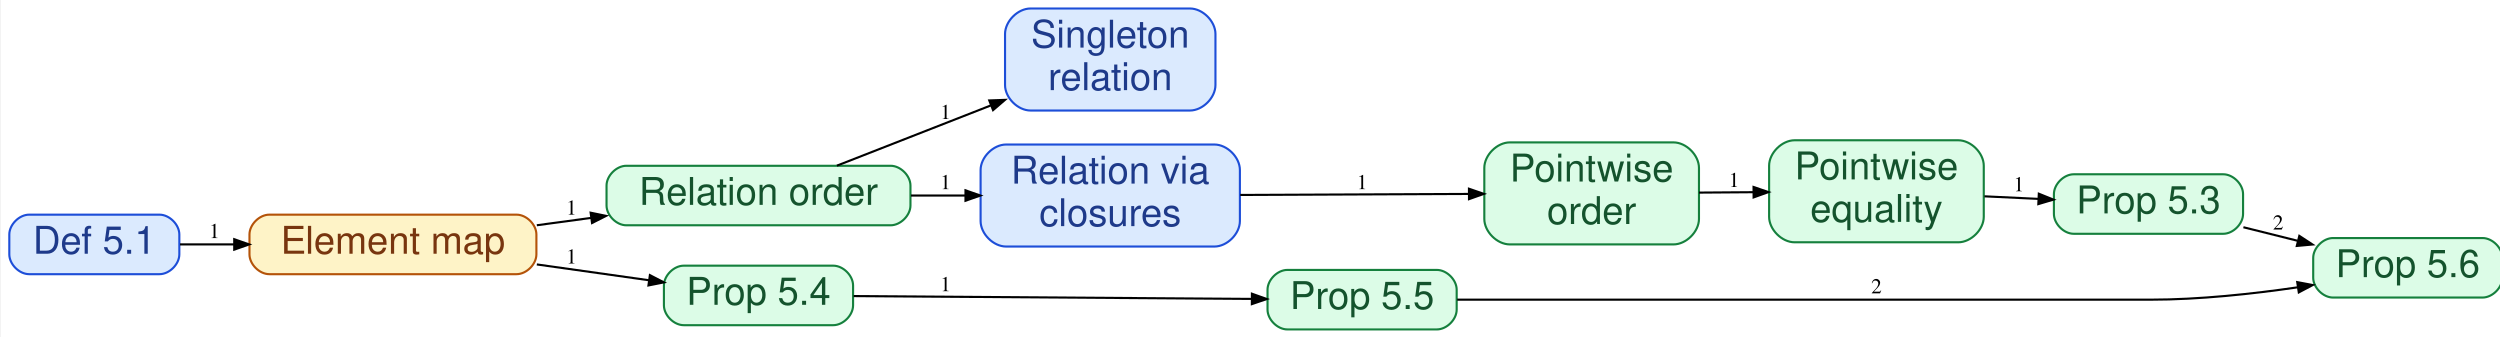
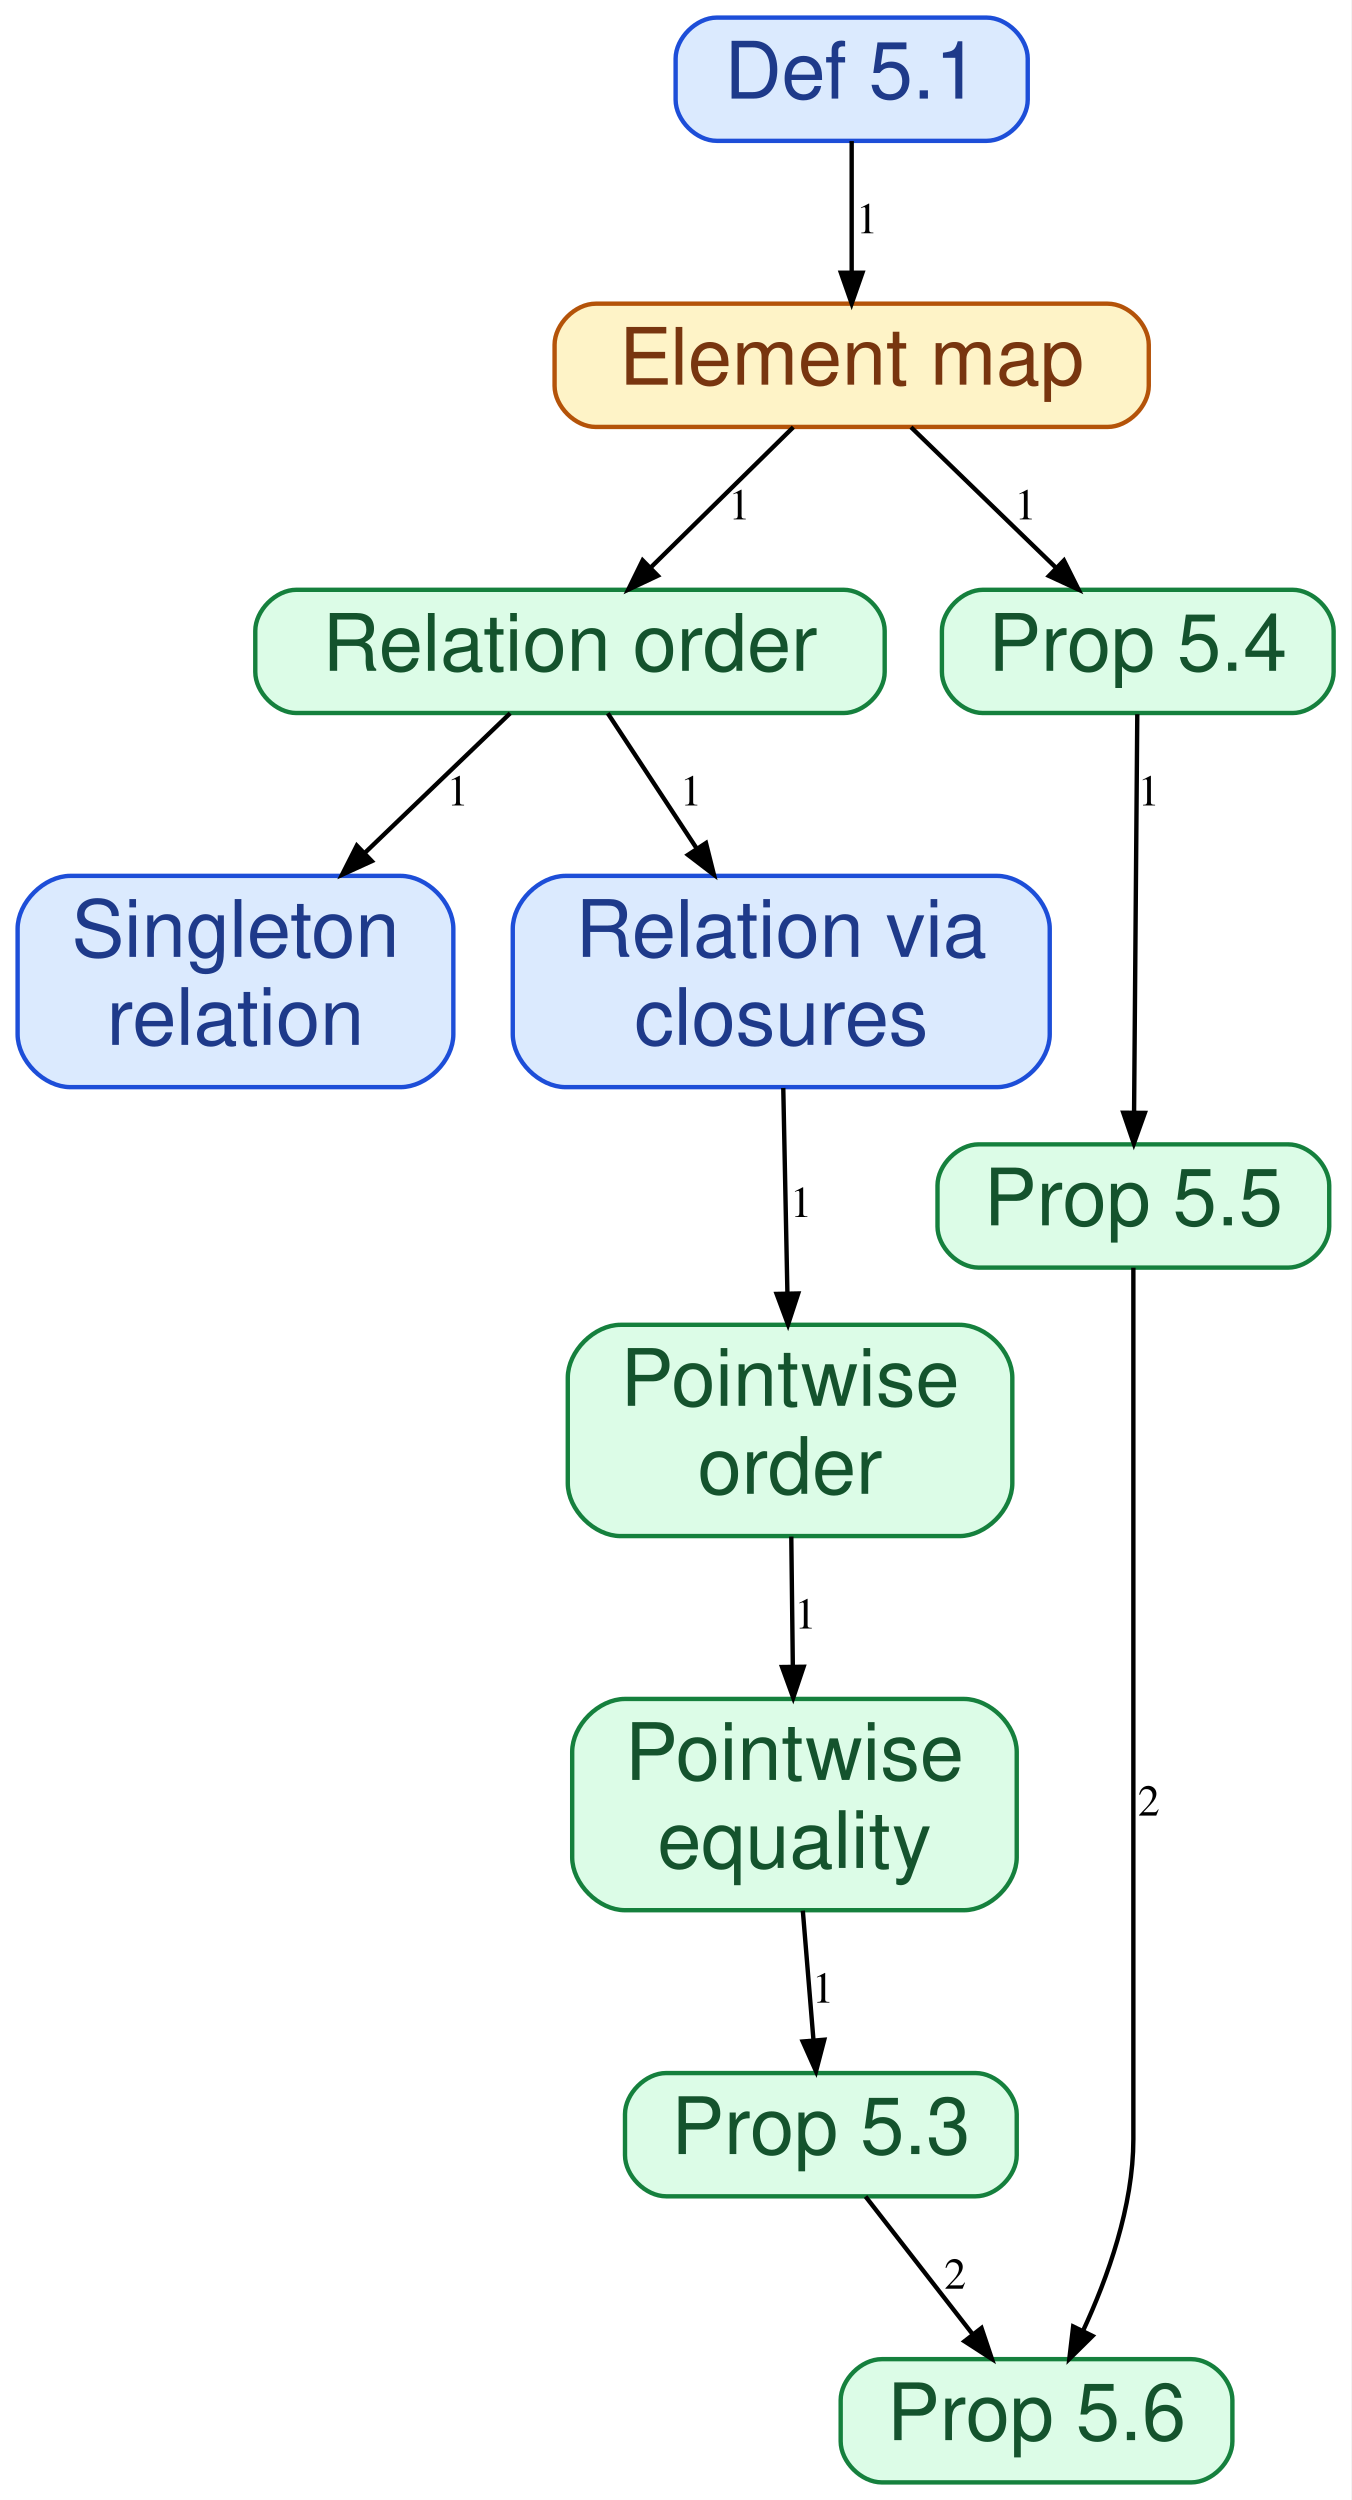
- <svg xmlns="http://www.w3.org/2000/svg" width="1152pt" height="155pt" viewBox="0.00 0.00 1152.00 155.10">
-   <g id="graph0" class="graph" transform="scale(0.98 0.98) rotate(0) translate(4 155)">
-     <polygon fill="white" stroke="transparent" points="-4,4 -4,-155 1177,-155 1177,4 -4,4" />
+ <svg xmlns="http://www.w3.org/2000/svg" width="307pt" height="568pt" viewBox="0.00 0.00 307.00 568.00">
+   <g id="graph0" class="graph" transform="scale(1 1) rotate(0) translate(4 564)">
+     <polygon fill="white" stroke="transparent" points="-4,4 -4,-564 303,-564 303,4 -4,4" />
    <g id="node1" class="node">
-       <path fill="#dbeafe" stroke="#1d4ed8" d="M70.67,-54C70.67,-54 9.33,-54 9.33,-54 4.67,-54 0,-49.33 0,-44.67 0,-44.67 0,-35.33 0,-35.33 0,-30.67 4.67,-26 9.33,-26 9.33,-26 70.67,-26 70.67,-26 75.33,-26 80,-30.67 80,-35.33 80,-35.33 80,-44.67 80,-44.67 80,-49.33 75.33,-54 70.67,-54" />
-       <text text-anchor="middle" x="40" y="-35.6" font-family="Helvetica,sans-Serif" font-size="18.00" fill="#1e3a8a">Def 5.1</text>
+       <path fill="#dbeafe" stroke="#1d4ed8" d="M220.17,-560C220.17,-560 158.83,-560 158.83,-560 154.17,-560 149.5,-555.33 149.5,-550.67 149.5,-550.67 149.5,-541.33 149.5,-541.33 149.5,-536.67 154.17,-532 158.83,-532 158.83,-532 220.17,-532 220.17,-532 224.83,-532 229.5,-536.67 229.5,-541.33 229.5,-541.33 229.5,-550.67 229.5,-550.67 229.5,-555.33 224.83,-560 220.17,-560" />
+       <text text-anchor="middle" x="189.5" y="-541.6" font-family="Helvetica,sans-Serif" font-size="18.00" fill="#1e3a8a">Def 5.1</text>
    </g>
    <g id="node2" class="node">
-       <path fill="#fef3c7" stroke="#b45309" d="M238.67,-54C238.67,-54 122.33,-54 122.33,-54 117.67,-54 113,-49.33 113,-44.67 113,-44.67 113,-35.33 113,-35.33 113,-30.67 117.67,-26 122.33,-26 122.33,-26 238.67,-26 238.67,-26 243.33,-26 248,-30.67 248,-35.33 248,-35.33 248,-44.67 248,-44.67 248,-49.33 243.33,-54 238.67,-54" />
-       <text text-anchor="middle" x="180.5" y="-35.6" font-family="Helvetica,sans-Serif" font-size="18.00" fill="#78350f">Element map</text>
+       <path fill="#fef3c7" stroke="#b45309" d="M247.67,-495C247.67,-495 131.33,-495 131.33,-495 126.67,-495 122,-490.33 122,-485.67 122,-485.67 122,-476.33 122,-476.33 122,-471.67 126.67,-467 131.33,-467 131.33,-467 247.67,-467 247.67,-467 252.33,-467 257,-471.67 257,-476.33 257,-476.33 257,-485.67 257,-485.67 257,-490.33 252.33,-495 247.67,-495" />
+       <text text-anchor="middle" x="189.5" y="-476.6" font-family="Helvetica,sans-Serif" font-size="18.00" fill="#78350f">Element map</text>
    </g>
    <g id="edge1" class="edge">
-       <path fill="none" stroke="black" d="M80.32,-40C88.33,-40 97.01,-40 105.78,-40" />
-       <polygon fill="black" stroke="black" points="105.83,-42.45 112.83,-40 105.83,-37.55 105.83,-42.45" />
-       <text text-anchor="middle" x="96.5" y="-43" font-family="Times,serif" font-size="10.00">1</text>
+       <path fill="none" stroke="black" d="M189.5,-531.95C189.5,-523.33 189.5,-511.87 189.5,-502.1" />
+       <polygon fill="black" stroke="black" points="191.95,-502.04 189.5,-495.04 187.05,-502.04 191.95,-502.04" />
+       <text text-anchor="middle" x="193" y="-511" font-family="Times,serif" font-size="10.00">1</text>
    </g>
    <g id="node3" class="node">
-       <path fill="#dcfce7" stroke="#15803d" d="M414.67,-77C414.67,-77 290.33,-77 290.33,-77 285.67,-77 281,-72.33 281,-67.67 281,-67.67 281,-58.33 281,-58.33 281,-53.67 285.67,-49 290.33,-49 290.33,-49 414.67,-49 414.67,-49 419.33,-49 424,-53.67 424,-58.33 424,-58.33 424,-67.67 424,-67.67 424,-72.33 419.33,-77 414.67,-77" />
-       <text text-anchor="middle" x="352.5" y="-58.6" font-family="Helvetica,sans-Serif" font-size="18.00" fill="#14532d">Relation order</text>
+       <path fill="#dcfce7" stroke="#15803d" d="M187.67,-430C187.67,-430 63.33,-430 63.33,-430 58.67,-430 54,-425.33 54,-420.67 54,-420.67 54,-411.33 54,-411.33 54,-406.67 58.67,-402 63.33,-402 63.33,-402 187.67,-402 187.67,-402 192.33,-402 197,-406.67 197,-411.33 197,-411.33 197,-420.67 197,-420.67 197,-425.33 192.33,-430 187.67,-430" />
+       <text text-anchor="middle" x="125.5" y="-411.6" font-family="Helvetica,sans-Serif" font-size="18.00" fill="#14532d">Relation order</text>
    </g>
    <g id="edge2" class="edge">
-       <path fill="none" stroke="black" d="M248.2,-49.02C256.56,-50.15 265.16,-51.32 273.67,-52.47" />
-       <polygon fill="black" stroke="black" points="273.52,-54.92 280.79,-53.43 274.18,-50.07 273.52,-54.92" />
-       <text text-anchor="middle" x="264.5" y="-54" font-family="Times,serif" font-size="10.00">1</text>
+       <path fill="none" stroke="black" d="M176.24,-466.95C166.89,-457.74 154.23,-445.29 143.9,-435.12" />
+       <polygon fill="black" stroke="black" points="145.45,-433.2 138.74,-430.04 142.01,-436.69 145.45,-433.2" />
+       <text text-anchor="middle" x="164" y="-446" font-family="Times,serif" font-size="10.00">1</text>
    </g>
    <g id="node9" class="node">
-       <path fill="#dcfce7" stroke="#15803d" d="M387.67,-30C387.67,-30 317.33,-30 317.33,-30 312.67,-30 308,-25.33 308,-20.67 308,-20.67 308,-11.33 308,-11.33 308,-6.67 312.67,-2 317.33,-2 317.33,-2 387.67,-2 387.67,-2 392.33,-2 397,-6.67 397,-11.33 397,-11.33 397,-20.67 397,-20.67 397,-25.33 392.33,-30 387.67,-30" />
-       <text text-anchor="middle" x="352.5" y="-11.6" font-family="Helvetica,sans-Serif" font-size="18.00" fill="#14532d">Prop 5.4</text>
+       <path fill="#dcfce7" stroke="#15803d" d="M289.67,-430C289.67,-430 219.33,-430 219.33,-430 214.67,-430 210,-425.33 210,-420.67 210,-420.67 210,-411.33 210,-411.33 210,-406.67 214.67,-402 219.33,-402 219.33,-402 289.67,-402 289.67,-402 294.33,-402 299,-406.67 299,-411.33 299,-411.33 299,-420.67 299,-420.67 299,-425.33 294.33,-430 289.67,-430" />
+       <text text-anchor="middle" x="254.5" y="-411.6" font-family="Helvetica,sans-Serif" font-size="18.00" fill="#14532d">Prop 5.4</text>
    </g>
    <g id="edge3" class="edge">
-       <path fill="none" stroke="black" d="M248.2,-30.58C265.78,-28.1 284.46,-25.46 301.03,-23.13" />
-       <polygon fill="black" stroke="black" points="301.4,-25.55 307.99,-22.14 300.72,-20.7 301.4,-25.55" />
-       <text text-anchor="middle" x="264.5" y="-31" font-family="Times,serif" font-size="10.00">1</text>
+       <path fill="none" stroke="black" d="M202.97,-466.95C212.47,-457.74 225.32,-445.29 235.81,-435.12" />
+       <polygon fill="black" stroke="black" points="237.73,-436.67 241.05,-430.04 234.32,-433.15 237.73,-436.67" />
+       <text text-anchor="middle" x="229" y="-446" font-family="Times,serif" font-size="10.00">1</text>
    </g>
    <g id="node4" class="node">
-       <path fill="#dbeafe" stroke="#1d4ed8" d="M555.5,-151C555.5,-151 480.5,-151 480.5,-151 474.5,-151 468.5,-145 468.5,-139 468.5,-139 468.5,-115 468.5,-115 468.5,-109 474.5,-103 480.5,-103 480.5,-103 555.5,-103 555.5,-103 561.5,-103 567.5,-109 567.5,-115 567.5,-115 567.5,-139 567.5,-139 567.5,-145 561.5,-151 555.5,-151" />
-       <text text-anchor="middle" x="518" y="-132.6" font-family="Helvetica,sans-Serif" font-size="18.00" fill="#1e3a8a">Singleton</text>
-       <text text-anchor="middle" x="518" y="-112.6" font-family="Helvetica,sans-Serif" font-size="18.00" fill="#1e3a8a">relation</text>
+       <path fill="#dbeafe" stroke="#1d4ed8" d="M87,-365C87,-365 12,-365 12,-365 6,-365 0,-359 0,-353 0,-353 0,-329 0,-329 0,-323 6,-317 12,-317 12,-317 87,-317 87,-317 93,-317 99,-323 99,-329 99,-329 99,-353 99,-353 99,-359 93,-365 87,-365" />
+       <text text-anchor="middle" x="49.5" y="-346.6" font-family="Helvetica,sans-Serif" font-size="18.00" fill="#1e3a8a">Singleton</text>
+       <text text-anchor="middle" x="49.5" y="-326.6" font-family="Helvetica,sans-Serif" font-size="18.00" fill="#1e3a8a">relation</text>
    </g>
    <g id="edge5" class="edge">
-       <path fill="none" stroke="black" d="M389.38,-77.05C410.6,-85.35 437.93,-96.05 461.84,-105.41" />
-       <polygon fill="black" stroke="black" points="461.08,-107.74 468.49,-108.01 462.86,-103.18 461.08,-107.74" />
-       <text text-anchor="middle" x="440.5" y="-99" font-family="Times,serif" font-size="10.00">1</text>
+       <path fill="none" stroke="black" d="M111.91,-401.95C102.73,-393.13 90.25,-381.14 78.86,-370.2" />
+       <polygon fill="black" stroke="black" points="80.47,-368.35 73.72,-365.27 77.07,-371.88 80.47,-368.35" />
+       <text text-anchor="middle" x="100" y="-381" font-family="Times,serif" font-size="10.00">1</text>
    </g>
    <g id="node5" class="node">
-       <path fill="#dbeafe" stroke="#1d4ed8" d="M567,-87C567,-87 469,-87 469,-87 463,-87 457,-81 457,-75 457,-75 457,-51 457,-51 457,-45 463,-39 469,-39 469,-39 567,-39 567,-39 573,-39 579,-45 579,-51 579,-51 579,-75 579,-75 579,-81 573,-87 567,-87" />
-       <text text-anchor="middle" x="518" y="-68.6" font-family="Helvetica,sans-Serif" font-size="18.00" fill="#1e3a8a">Relation via</text>
-       <text text-anchor="middle" x="518" y="-48.6" font-family="Helvetica,sans-Serif" font-size="18.00" fill="#1e3a8a">closures</text>
+       <path fill="#dbeafe" stroke="#1d4ed8" d="M222.5,-365C222.5,-365 124.5,-365 124.5,-365 118.5,-365 112.5,-359 112.5,-353 112.5,-353 112.5,-329 112.5,-329 112.5,-323 118.5,-317 124.5,-317 124.5,-317 222.5,-317 222.5,-317 228.5,-317 234.5,-323 234.5,-329 234.5,-329 234.5,-353 234.5,-353 234.5,-359 228.5,-365 222.5,-365" />
+       <text text-anchor="middle" x="173.5" y="-346.6" font-family="Helvetica,sans-Serif" font-size="18.00" fill="#1e3a8a">Relation via</text>
+       <text text-anchor="middle" x="173.5" y="-326.6" font-family="Helvetica,sans-Serif" font-size="18.00" fill="#1e3a8a">closures</text>
    </g>
    <g id="edge4" class="edge">
-       <path fill="none" stroke="black" d="M424.26,-63C432.76,-63 441.41,-63 449.86,-63" />
-       <polygon fill="black" stroke="black" points="449.89,-65.45 456.89,-63 449.89,-60.55 449.89,-65.45" />
-       <text text-anchor="middle" x="440.5" y="-66" font-family="Times,serif" font-size="10.00">1</text>
+       <path fill="none" stroke="black" d="M134.08,-401.95C139.67,-393.45 147.2,-382 154.18,-371.39" />
+       <polygon fill="black" stroke="black" points="156.4,-372.46 158.2,-365.27 152.31,-369.77 156.4,-372.46" />
+       <text text-anchor="middle" x="153" y="-381" font-family="Times,serif" font-size="10.00">1</text>
    </g>
    <g id="node6" class="node">
-       <path fill="#dcfce7" stroke="#15803d" d="M783,-88C783,-88 706,-88 706,-88 700,-88 694,-82 694,-76 694,-76 694,-52 694,-52 694,-46 700,-40 706,-40 706,-40 783,-40 783,-40 789,-40 795,-46 795,-52 795,-52 795,-76 795,-76 795,-82 789,-88 783,-88" />
-       <text text-anchor="middle" x="744.5" y="-69.6" font-family="Helvetica,sans-Serif" font-size="18.00" fill="#14532d">Pointwise</text>
-       <text text-anchor="middle" x="744.5" y="-49.6" font-family="Helvetica,sans-Serif" font-size="18.00" fill="#14532d">order</text>
+       <path fill="#dcfce7" stroke="#15803d" d="M214,-263C214,-263 137,-263 137,-263 131,-263 125,-257 125,-251 125,-251 125,-227 125,-227 125,-221 131,-215 137,-215 137,-215 214,-215 214,-215 220,-215 226,-221 226,-227 226,-227 226,-251 226,-251 226,-257 220,-263 214,-263" />
+       <text text-anchor="middle" x="175.5" y="-244.6" font-family="Helvetica,sans-Serif" font-size="18.00" fill="#14532d">Pointwise</text>
+       <text text-anchor="middle" x="175.5" y="-224.6" font-family="Helvetica,sans-Serif" font-size="18.00" fill="#14532d">order</text>
    </g>
    <g id="edge11" class="edge">
-       <path fill="none" stroke="black" d="M579.16,-63.27C612.49,-63.42 653.69,-63.6 686.5,-63.75" />
-       <polygon fill="black" stroke="black" points="686.78,-66.2 693.79,-63.78 686.8,-61.3 686.78,-66.2" />
-       <text text-anchor="middle" x="636.5" y="-66" font-family="Times,serif" font-size="10.00">1</text>
+       <path fill="none" stroke="black" d="M173.96,-316.81C174.24,-302.92 174.6,-285.12 174.9,-270.16" />
+       <polygon fill="black" stroke="black" points="177.35,-270.12 175.04,-263.07 172.45,-270.02 177.35,-270.12" />
+       <text text-anchor="middle" x="178" y="-287.5" font-family="Times,serif" font-size="10.00">1</text>
    </g>
    <g id="node7" class="node">
-       <path fill="#dcfce7" stroke="#15803d" d="M917,-89C917,-89 840,-89 840,-89 834,-89 828,-83 828,-77 828,-77 828,-53 828,-53 828,-47 834,-41 840,-41 840,-41 917,-41 917,-41 923,-41 929,-47 929,-53 929,-53 929,-77 929,-77 929,-83 923,-89 917,-89" />
-       <text text-anchor="middle" x="878.5" y="-70.6" font-family="Helvetica,sans-Serif" font-size="18.00" fill="#14532d">Pointwise</text>
-       <text text-anchor="middle" x="878.5" y="-50.6" font-family="Helvetica,sans-Serif" font-size="18.00" fill="#14532d">equality</text>
+       <path fill="#dcfce7" stroke="#15803d" d="M215,-178C215,-178 138,-178 138,-178 132,-178 126,-172 126,-166 126,-166 126,-142 126,-142 126,-136 132,-130 138,-130 138,-130 215,-130 215,-130 221,-130 227,-136 227,-142 227,-142 227,-166 227,-166 227,-172 221,-178 215,-178" />
+       <text text-anchor="middle" x="176.5" y="-159.6" font-family="Helvetica,sans-Serif" font-size="18.00" fill="#14532d">Pointwise</text>
+       <text text-anchor="middle" x="176.5" y="-139.6" font-family="Helvetica,sans-Serif" font-size="18.00" fill="#14532d">equality</text>
    </g>
    <g id="edge10" class="edge">
-       <path fill="none" stroke="black" d="M795.03,-64.38C803.37,-64.44 812.09,-64.5 820.6,-64.57" />
-       <polygon fill="black" stroke="black" points="820.68,-67.02 827.69,-64.62 820.71,-62.12 820.68,-67.02" />
-       <text text-anchor="middle" x="811.5" y="-67" font-family="Times,serif" font-size="10.00">1</text>
+       <path fill="none" stroke="black" d="M175.78,-214.88C175.89,-205.78 176.02,-195.21 176.13,-185.5" />
+       <polygon fill="black" stroke="black" points="178.58,-185.31 176.22,-178.28 173.69,-185.25 178.58,-185.31" />
+       <text text-anchor="middle" x="179" y="-194" font-family="Times,serif" font-size="10.00">1</text>
    </g>
    <g id="node8" class="node">
-       <path fill="#dcfce7" stroke="#15803d" d="M1041.67,-73C1041.67,-73 971.33,-73 971.33,-73 966.67,-73 962,-68.33 962,-63.67 962,-63.67 962,-54.33 962,-54.33 962,-49.67 966.67,-45 971.33,-45 971.33,-45 1041.67,-45 1041.67,-45 1046.33,-45 1051,-49.67 1051,-54.33 1051,-54.33 1051,-63.67 1051,-63.67 1051,-68.33 1046.33,-73 1041.67,-73" />
-       <text text-anchor="middle" x="1006.5" y="-54.6" font-family="Helvetica,sans-Serif" font-size="18.00" fill="#14532d">Prop 5.3</text>
+       <path fill="#dcfce7" stroke="#15803d" d="M217.67,-93C217.67,-93 147.33,-93 147.33,-93 142.67,-93 138,-88.33 138,-83.67 138,-83.67 138,-74.33 138,-74.33 138,-69.67 142.67,-65 147.33,-65 147.33,-65 217.67,-65 217.67,-65 222.33,-65 227,-69.67 227,-74.33 227,-74.33 227,-83.67 227,-83.67 227,-88.33 222.33,-93 217.67,-93" />
+       <text text-anchor="middle" x="182.5" y="-74.6" font-family="Helvetica,sans-Serif" font-size="18.00" fill="#14532d">Prop 5.3</text>
    </g>
    <g id="edge9" class="edge">
-       <path fill="none" stroke="black" d="M929.3,-62.63C937.6,-62.23 946.22,-61.82 954.55,-61.43" />
-       <polygon fill="black" stroke="black" points="954.9,-63.86 961.77,-61.08 954.67,-58.97 954.9,-63.86" />
-       <text text-anchor="middle" x="945.5" y="-65" font-family="Times,serif" font-size="10.00">1</text>
+       <path fill="none" stroke="black" d="M178.4,-129.9C179.17,-120.5 180.06,-109.73 180.81,-100.6" />
+       <polygon fill="black" stroke="black" points="183.27,-100.57 181.4,-93.39 178.38,-100.17 183.27,-100.57" />
+       <text text-anchor="middle" x="183" y="-109" font-family="Times,serif" font-size="10.00">1</text>
    </g>
    <g id="node11" class="node">
-       <path fill="#dcfce7" stroke="#15803d" d="M1163.67,-43C1163.67,-43 1093.33,-43 1093.33,-43 1088.67,-43 1084,-38.33 1084,-33.67 1084,-33.67 1084,-24.33 1084,-24.33 1084,-19.67 1088.67,-15 1093.33,-15 1093.33,-15 1163.67,-15 1163.67,-15 1168.33,-15 1173,-19.67 1173,-24.33 1173,-24.33 1173,-33.67 1173,-33.67 1173,-38.33 1168.33,-43 1163.67,-43" />
-       <text text-anchor="middle" x="1128.5" y="-24.6" font-family="Helvetica,sans-Serif" font-size="18.00" fill="#14532d">Prop 5.6</text>
+       <path fill="#dcfce7" stroke="#15803d" d="M266.67,-28C266.67,-28 196.33,-28 196.33,-28 191.67,-28 187,-23.33 187,-18.67 187,-18.67 187,-9.33 187,-9.33 187,-4.67 191.67,0 196.33,0 196.33,0 266.67,0 266.67,0 271.33,0 276,-4.67 276,-9.33 276,-9.33 276,-18.67 276,-18.67 276,-23.33 271.33,-28 266.67,-28" />
+       <text text-anchor="middle" x="231.5" y="-9.6" font-family="Helvetica,sans-Serif" font-size="18.00" fill="#14532d">Prop 5.6</text>
    </g>
    <g id="edge6" class="edge">
-       <path fill="none" stroke="black" d="M1051.16,-48.08C1059.43,-46.02 1068.15,-43.84 1076.63,-41.72" />
-       <polygon fill="black" stroke="black" points="1077.47,-44.03 1083.67,-39.96 1076.28,-39.28 1077.47,-44.03" />
-       <text text-anchor="middle" x="1067.5" y="-47" font-family="Times,serif" font-size="10.00">2</text>
+       <path fill="none" stroke="black" d="M192.65,-64.95C199.68,-55.91 209.15,-43.74 216.97,-33.68" />
+       <polygon fill="black" stroke="black" points="219,-35.07 221.36,-28.04 215.13,-32.06 219,-35.07" />
+       <text text-anchor="middle" x="213" y="-44" font-family="Times,serif" font-size="10.00">2</text>
    </g>
    <g id="node10" class="node">
-       <path fill="#dcfce7" stroke="#15803d" d="M671.67,-28C671.67,-28 601.33,-28 601.33,-28 596.67,-28 592,-23.33 592,-18.67 592,-18.67 592,-9.33 592,-9.33 592,-4.67 596.67,0 601.33,0 601.33,0 671.67,0 671.67,0 676.33,0 681,-4.67 681,-9.33 681,-9.33 681,-18.67 681,-18.67 681,-23.33 676.33,-28 671.67,-28" />
-       <text text-anchor="middle" x="636.5" y="-9.6" font-family="Helvetica,sans-Serif" font-size="18.00" fill="#14532d">Prop 5.5</text>
+       <path fill="#dcfce7" stroke="#15803d" d="M288.67,-304C288.67,-304 218.33,-304 218.33,-304 213.67,-304 209,-299.33 209,-294.67 209,-294.67 209,-285.33 209,-285.33 209,-280.67 213.67,-276 218.33,-276 218.33,-276 288.67,-276 288.67,-276 293.33,-276 298,-280.67 298,-285.33 298,-285.33 298,-294.67 298,-294.67 298,-299.33 293.33,-304 288.67,-304" />
+       <text text-anchor="middle" x="253.5" y="-285.6" font-family="Helvetica,sans-Serif" font-size="18.00" fill="#14532d">Prop 5.5</text>
    </g>
    <g id="edge7" class="edge">
-       <path fill="none" stroke="black" d="M397.25,-15.69C447.89,-15.33 531.15,-14.74 584.63,-14.36" />
-       <polygon fill="black" stroke="black" points="584.66,-16.81 591.64,-14.31 584.63,-11.91 584.66,-16.81" />
-       <text text-anchor="middle" x="440.5" y="-18" font-family="Times,serif" font-size="10.00">1</text>
+       <path fill="none" stroke="black" d="M254.39,-401.73C254.22,-380.01 253.87,-336.73 253.66,-311.18" />
+       <polygon fill="black" stroke="black" points="256.11,-311.15 253.61,-304.17 251.21,-311.19 256.11,-311.15" />
+       <text text-anchor="middle" x="257" y="-381" font-family="Times,serif" font-size="10.00">1</text>
    </g>
    <g id="edge8" class="edge">
-       <path fill="none" stroke="black" d="M681.23,-14C716.2,-14 766.5,-14 810.5,-14 810.5,-14 810.5,-14 1007.5,-14 1030.32,-14 1055.4,-16.7 1076.71,-19.82" />
-       <polygon fill="black" stroke="black" points="1076.49,-22.26 1083.78,-20.89 1077.22,-17.42 1076.49,-22.26" />
-       <text text-anchor="middle" x="878.5" y="-17" font-family="Times,serif" font-size="10.00">2</text>
+       <path fill="none" stroke="black" d="M253.5,-275.97C253.5,-258.22 253.5,-225.46 253.5,-197.5 253.5,-197.5 253.5,-197.5 253.5,-78 253.5,-62.75 247.68,-46.53 242.03,-34.36" />
+       <polygon fill="black" stroke="black" points="244.22,-33.27 238.95,-28.06 239.82,-35.42 244.22,-33.27" />
+       <text text-anchor="middle" x="257" y="-151.5" font-family="Times,serif" font-size="10.00">2</text>
    </g>
  </g>
</svg>
